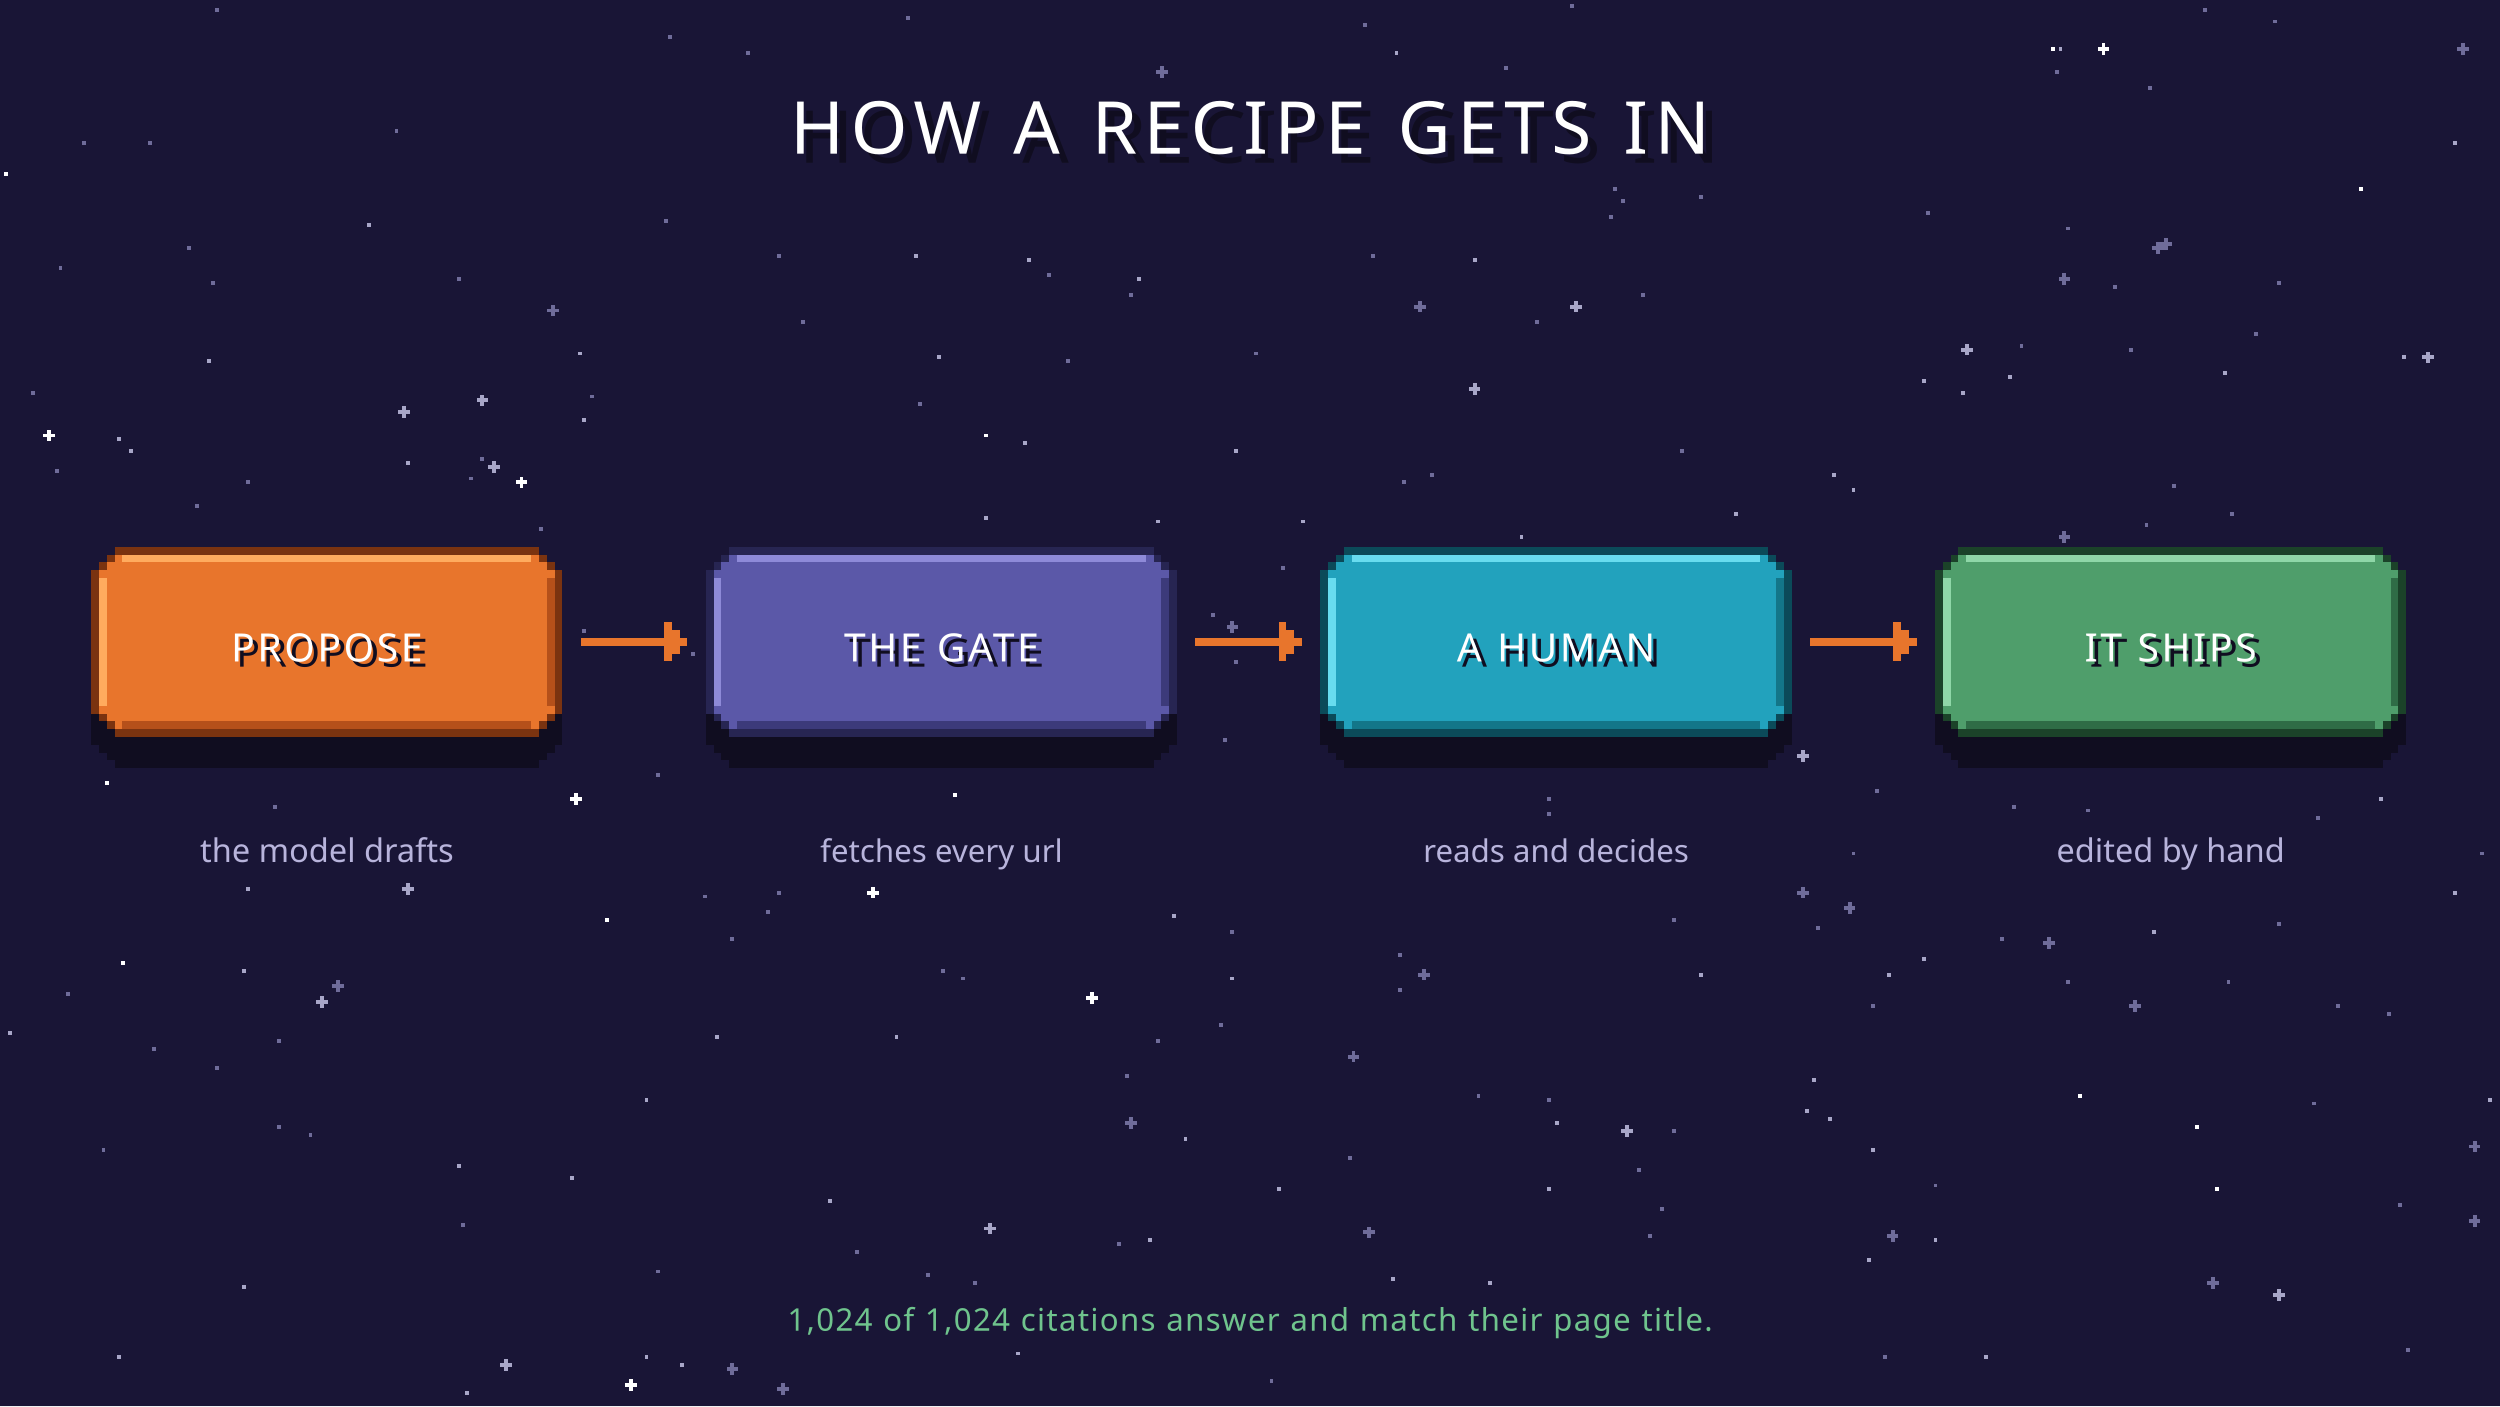
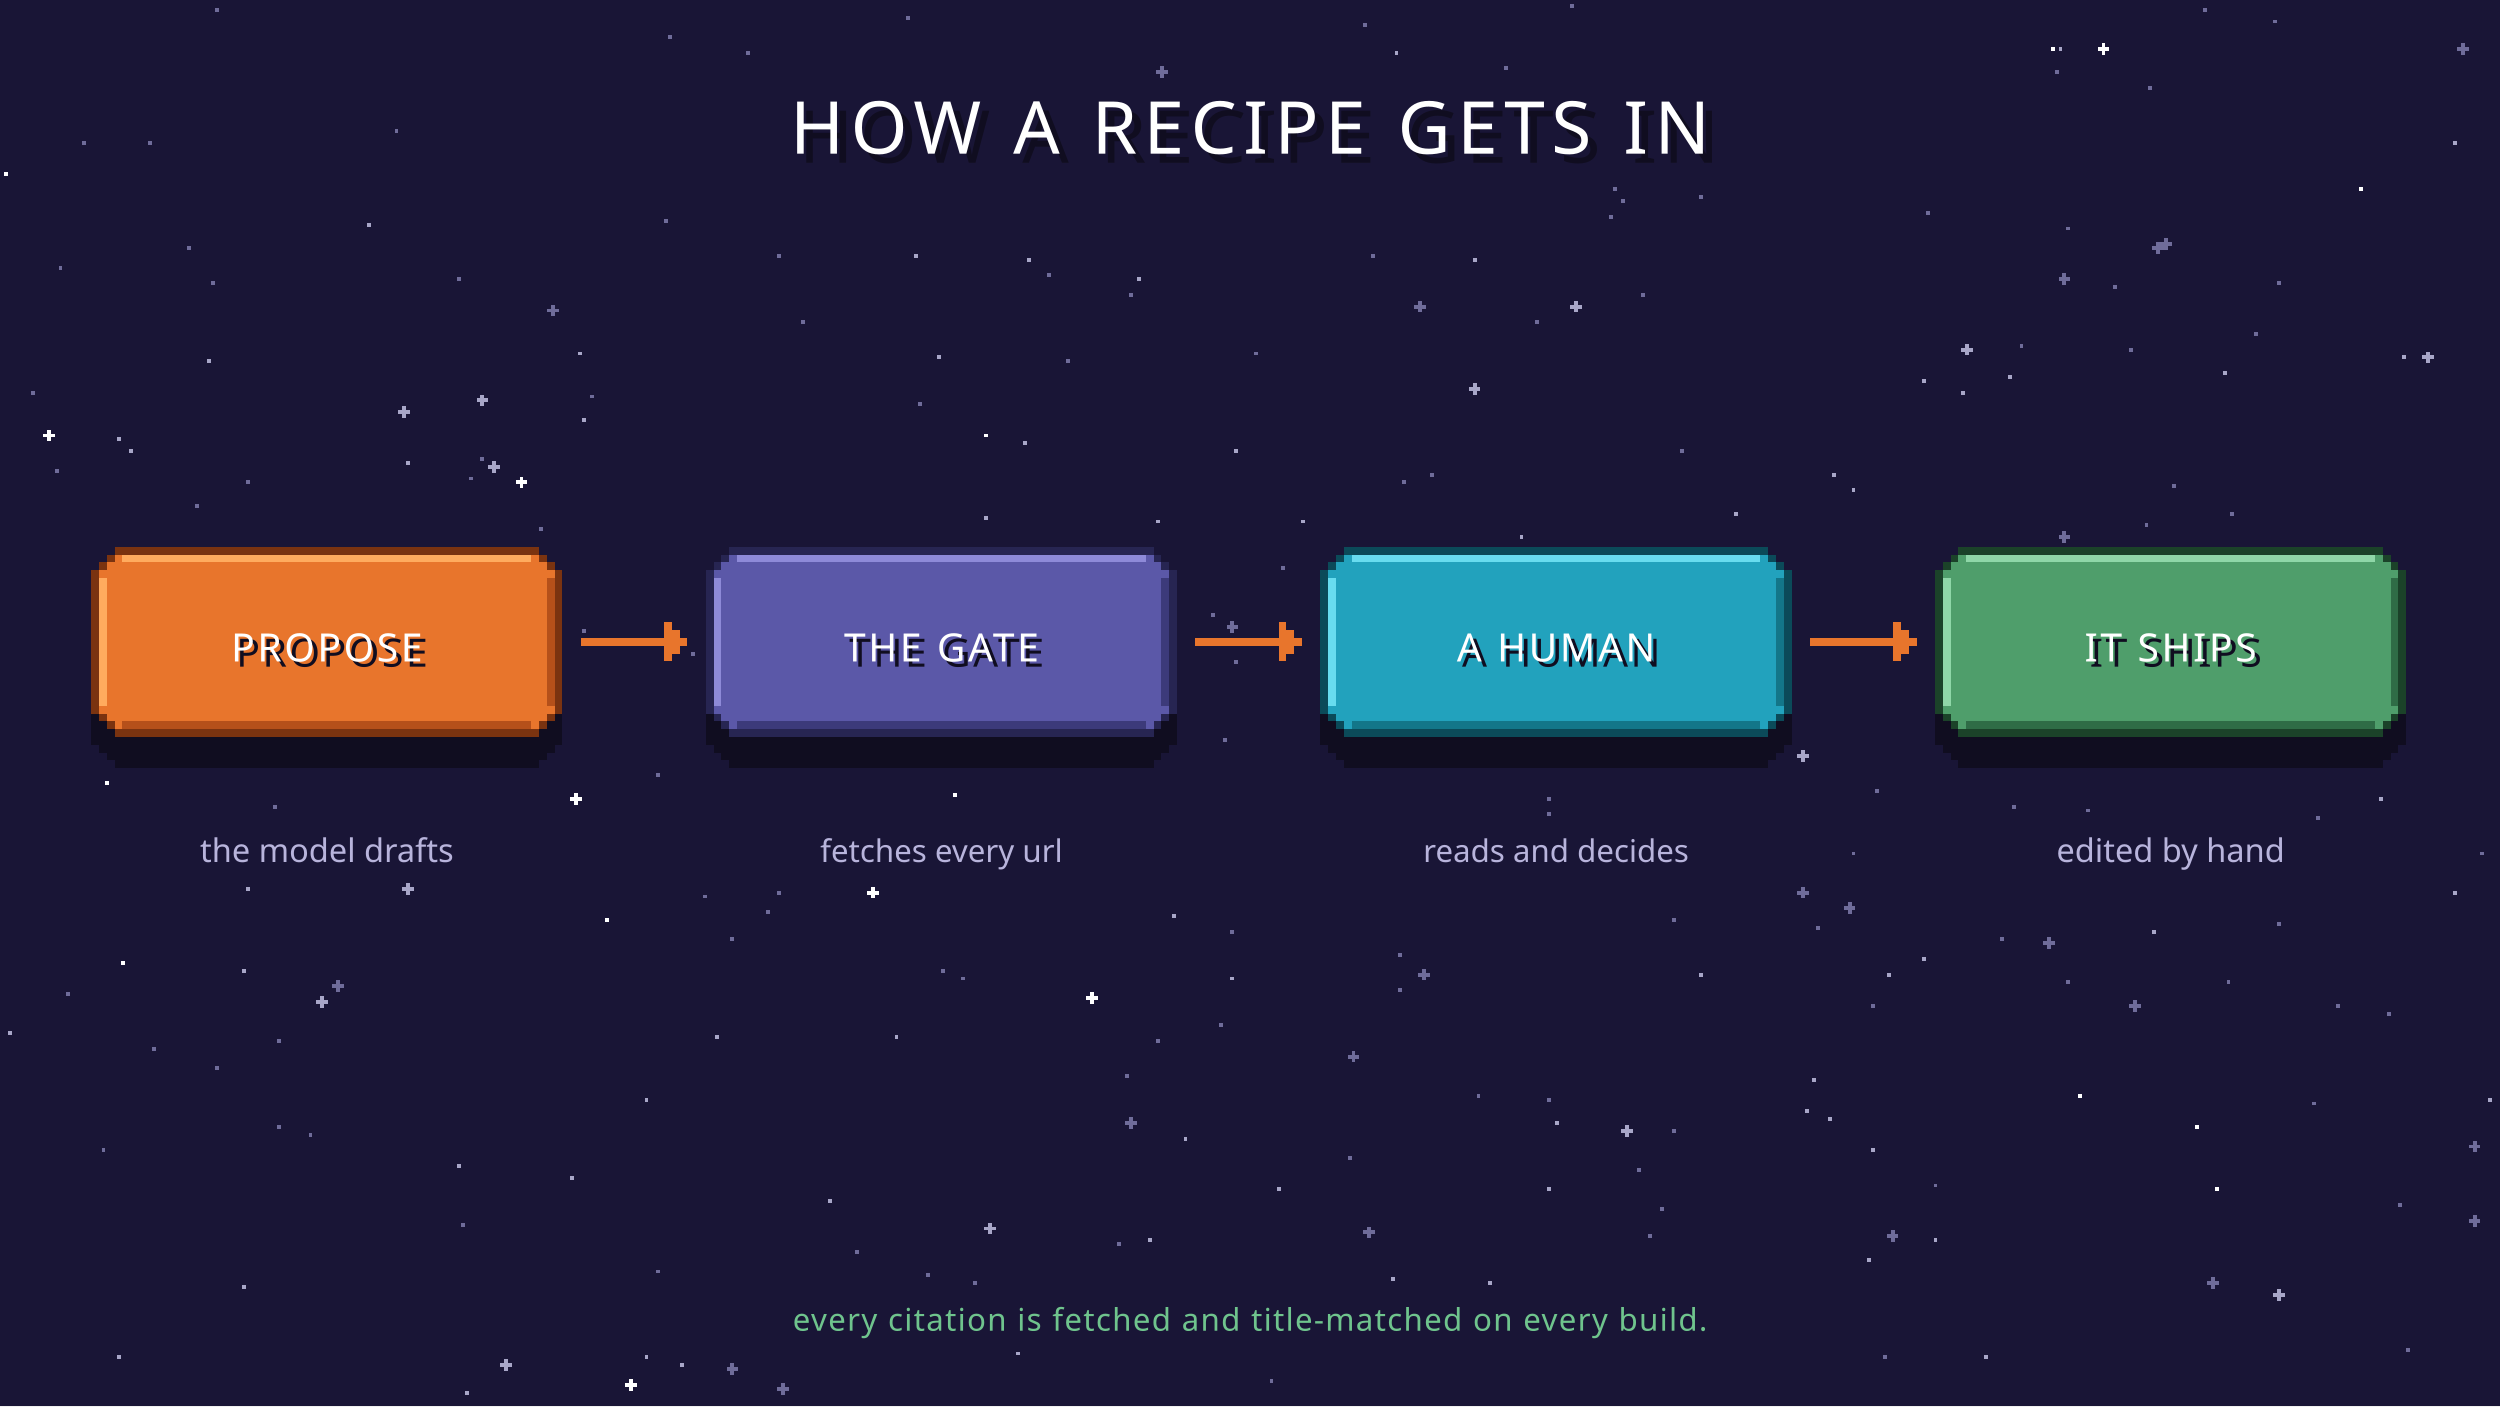
<svg xmlns="http://www.w3.org/2000/svg" width="1920" height="1080" viewBox="0 0 1920 1080" shape-rendering="crispEdges">
  <rect width="1920" height="1080" fill="#191536" />
  <rect x="1668" y="372" width="3" height="3" fill="#6f6c9a" />
  <rect x="360" y="366" width="3" height="3" fill="#6f6c9a" />
  <rect x="186" y="987" width="3" height="3" fill="#a8a6c8" />
  <rect x="1578" y="54" width="3" height="3" fill="#6f6c9a" />
  <rect x="1284" y="867" width="3" height="3" fill="#6f6c9a" />
  <rect x="1131" y="198" width="3" height="3" fill="#a8a6c8" />
  <rect x="597" y="684" width="3" height="3" fill="#6f6c9a" />
  <rect x="1779" y="627" width="3" height="3" fill="#6f6c9a" />
  <rect x="114" y="108" width="3" height="3" fill="#6f6c9a" />
  <rect x="1506" y="300" width="3" height="3" fill="#a8a6c8" />
  <rect x="1614" y="33" width="3" height="3" fill="#ffffff" />
  <rect x="1611" y="36" width="9" height="3" fill="#ffffff" />
  <rect x="1614" y="39" width="3" height="3" fill="#ffffff" />
  <rect x="522" y="1047" width="3" height="3" fill="#a8a6c8" />
  <rect x="1863" y="270" width="3" height="3" fill="#a8a6c8" />
  <rect x="1860" y="273" width="9" height="3" fill="#a8a6c8" />
  <rect x="1863" y="276" width="3" height="3" fill="#a8a6c8" />
  <rect x="165" y="819" width="3" height="3" fill="#6f6c9a" />
  <rect x="786" y="339" width="3" height="3" fill="#a8a6c8" />
  <rect x="1509" y="264" width="3" height="3" fill="#a8a6c8" />
  <rect x="1506" y="267" width="9" height="3" fill="#a8a6c8" />
  <rect x="1509" y="270" width="3" height="3" fill="#a8a6c8" />
  <rect x="1068" y="981" width="3" height="3" fill="#a8a6c8" />
  <rect x="1407" y="363" width="3" height="3" fill="#a8a6c8" />
  <rect x="1602" y="621" width="3" height="3" fill="#6f6c9a" />
  <rect x="93" y="738" width="3" height="3" fill="#ffffff" />
  <rect x="51" y="762" width="3" height="3" fill="#6f6c9a" />
  <rect x="981" y="912" width="3" height="3" fill="#a8a6c8" />
  <rect x="1746" y="15" width="3" height="3" fill="#6f6c9a" />
  <rect x="1422" y="654" width="3" height="3" fill="#6f6c9a" />
  <rect x="1257" y="897" width="3" height="3" fill="#6f6c9a" />
  <rect x="465" y="705" width="3" height="3" fill="#ffffff" />
  <rect x="780" y="1038" width="3" height="3" fill="#a8a6c8" />
  <rect x="1089" y="231" width="3" height="3" fill="#6f6c9a" />
  <rect x="1086" y="234" width="9" height="3" fill="#6f6c9a" />
  <rect x="1089" y="237" width="3" height="3" fill="#6f6c9a" />
  <rect x="354" y="939" width="3" height="3" fill="#6f6c9a" />
  <rect x="561" y="720" width="3" height="3" fill="#6f6c9a" />
  <rect x="78" y="882" width="3" height="3" fill="#6f6c9a" />
  <rect x="1542" y="288" width="3" height="3" fill="#a8a6c8" />
  <rect x="1485" y="951" width="3" height="3" fill="#a8a6c8" />
  <rect x="1395" y="711" width="3" height="3" fill="#6f6c9a" />
  <rect x="1392" y="828" width="3" height="3" fill="#a8a6c8" />
  <rect x="1710" y="753" width="3" height="3" fill="#6f6c9a" />
  <rect x="1827" y="612" width="3" height="3" fill="#a8a6c8" />
  <rect x="1656" y="186" width="3" height="3" fill="#6f6c9a" />
  <rect x="1653" y="189" width="9" height="3" fill="#6f6c9a" />
  <rect x="1656" y="192" width="3" height="3" fill="#6f6c9a" />
  <rect x="1188" y="612" width="3" height="3" fill="#6f6c9a" />
  <rect x="1545" y="618" width="3" height="3" fill="#6f6c9a" />
  <rect x="1239" y="144" width="3" height="3" fill="#6f6c9a" />
  <rect x="1536" y="720" width="3" height="3" fill="#6f6c9a" />
  <rect x="1188" y="624" width="3" height="3" fill="#6f6c9a" />
  <rect x="756" y="333" width="3" height="3" fill="#ffffff" />
  <rect x="36" y="330" width="3" height="3" fill="#ffffff" />
  <rect x="33" y="333" width="9" height="3" fill="#ffffff" />
  <rect x="36" y="336" width="3" height="3" fill="#ffffff" />
  <rect x="804" y="210" width="3" height="3" fill="#6f6c9a" />
  <rect x="1074" y="732" width="3" height="3" fill="#6f6c9a" />
  <rect x="1074" y="759" width="3" height="3" fill="#6f6c9a" />
  <rect x="495" y="843" width="3" height="3" fill="#a8a6c8" />
  <rect x="1899" y="933" width="3" height="3" fill="#6f6c9a" />
  <rect x="1896" y="936" width="9" height="3" fill="#6f6c9a" />
  <rect x="1899" y="939" width="3" height="3" fill="#6f6c9a" />
  <rect x="1290" y="345" width="3" height="3" fill="#6f6c9a" />
  <rect x="3" y="132" width="3" height="3" fill="#ffffff" />
  <rect x="213" y="864" width="3" height="3" fill="#6f6c9a" />
  <rect x="1479" y="162" width="3" height="3" fill="#6f6c9a" />
  <rect x="1905" y="654" width="3" height="3" fill="#6f6c9a" />
  <rect x="399" y="366" width="3" height="3" fill="#ffffff" />
  <rect x="396" y="369" width="9" height="3" fill="#ffffff" />
  <rect x="399" y="372" width="3" height="3" fill="#ffffff" />
  <rect x="309" y="312" width="3" height="3" fill="#a8a6c8" />
  <rect x="306" y="315" width="9" height="3" fill="#a8a6c8" />
  <rect x="309" y="318" width="3" height="3" fill="#a8a6c8" />
  <rect x="819" y="276" width="3" height="3" fill="#6f6c9a" />
  <rect x="1383" y="576" width="3" height="3" fill="#a8a6c8" />
  <rect x="1380" y="579" width="9" height="3" fill="#a8a6c8" />
  <rect x="1383" y="582" width="3" height="3" fill="#a8a6c8" />
  <rect x="1662" y="183" width="3" height="3" fill="#6f6c9a" />
  <rect x="1659" y="186" width="9" height="3" fill="#6f6c9a" />
  <rect x="1662" y="189" width="3" height="3" fill="#6f6c9a" />
  <rect x="150" y="387" width="3" height="3" fill="#6f6c9a" />
  <rect x="438" y="903" width="3" height="3" fill="#a8a6c8" />
  <rect x="369" y="351" width="3" height="3" fill="#6f6c9a" />
  <rect x="144" y="189" width="3" height="3" fill="#6f6c9a" />
  <rect x="378" y="354" width="3" height="3" fill="#a8a6c8" />
  <rect x="375" y="357" width="9" height="3" fill="#a8a6c8" />
  <rect x="378" y="360" width="3" height="3" fill="#a8a6c8" />
  <rect x="504" y="975" width="3" height="3" fill="#6f6c9a" />
  <rect x="1575" y="36" width="3" height="3" fill="#ffffff" />
  <rect x="1452" y="945" width="3" height="3" fill="#6f6c9a" />
  <rect x="1449" y="948" width="9" height="3" fill="#6f6c9a" />
  <rect x="1452" y="951" width="3" height="3" fill="#6f6c9a" />
  <rect x="1842" y="924" width="3" height="3" fill="#6f6c9a" />
  <rect x="561" y="1047" width="3" height="3" fill="#6f6c9a" />
  <rect x="558" y="1050" width="9" height="3" fill="#6f6c9a" />
  <rect x="561" y="1053" width="3" height="3" fill="#6f6c9a" />
  <rect x="453" y="492" width="3" height="3" fill="#6f6c9a" />
  <rect x="447" y="483" width="3" height="3" fill="#6f6c9a" />
  <rect x="1155" y="51" width="3" height="3" fill="#6f6c9a" />
  <rect x="1647" y="402" width="3" height="3" fill="#6f6c9a" />
  <rect x="186" y="744" width="3" height="3" fill="#a8a6c8" />
  <rect x="42" y="360" width="3" height="3" fill="#6f6c9a" />
  <rect x="1098" y="363" width="3" height="3" fill="#6f6c9a" />
  <rect x="1749" y="216" width="3" height="3" fill="#6f6c9a" />
  <rect x="1524" y="1041" width="3" height="3" fill="#a8a6c8" />
  <rect x="1485" y="909" width="3" height="3" fill="#6f6c9a" />
  <rect x="789" y="198" width="3" height="3" fill="#a8a6c8" />
  <rect x="1236" y="165" width="3" height="3" fill="#6f6c9a" />
  <rect x="441" y="609" width="3" height="3" fill="#ffffff" />
  <rect x="438" y="612" width="9" height="3" fill="#ffffff" />
  <rect x="441" y="615" width="3" height="3" fill="#ffffff" />
  <rect x="504" y="594" width="3" height="3" fill="#6f6c9a" />
  <rect x="1476" y="291" width="3" height="3" fill="#a8a6c8" />
  <rect x="1638" y="768" width="3" height="3" fill="#6f6c9a" />
  <rect x="1635" y="771" width="9" height="3" fill="#6f6c9a" />
  <rect x="1638" y="774" width="3" height="3" fill="#6f6c9a" />
  <rect x="159" y="276" width="3" height="3" fill="#a8a6c8" />
  <rect x="948" y="345" width="3" height="3" fill="#a8a6c8" />
  <rect x="1092" y="744" width="3" height="3" fill="#6f6c9a" />
  <rect x="1089" y="747" width="9" height="3" fill="#6f6c9a" />
  <rect x="1092" y="750" width="3" height="3" fill="#6f6c9a" />
  <rect x="1596" y="840" width="3" height="3" fill="#ffffff" />
  <rect x="351" y="894" width="3" height="3" fill="#a8a6c8" />
  <rect x="1209" y="231" width="3" height="3" fill="#a8a6c8" />
  <rect x="1206" y="234" width="9" height="3" fill="#a8a6c8" />
  <rect x="1209" y="237" width="3" height="3" fill="#a8a6c8" />
  <rect x="759" y="939" width="3" height="3" fill="#a8a6c8" />
  <rect x="756" y="942" width="9" height="3" fill="#a8a6c8" />
  <rect x="759" y="945" width="3" height="3" fill="#a8a6c8" />
  <rect x="945" y="714" width="3" height="3" fill="#6f6c9a" />
  <rect x="1188" y="843" width="3" height="3" fill="#6f6c9a" />
  <rect x="312" y="354" width="3" height="3" fill="#a8a6c8" />
  <rect x="387" y="1044" width="3" height="3" fill="#a8a6c8" />
  <rect x="384" y="1047" width="9" height="3" fill="#a8a6c8" />
  <rect x="387" y="1050" width="3" height="3" fill="#a8a6c8" />
  <rect x="162" y="216" width="3" height="3" fill="#6f6c9a" />
  <rect x="1188" y="912" width="3" height="3" fill="#a8a6c8" />
  <rect x="1749" y="708" width="3" height="3" fill="#6f6c9a" />
  <rect x="246" y="765" width="3" height="3" fill="#a8a6c8" />
  <rect x="243" y="768" width="9" height="3" fill="#a8a6c8" />
  <rect x="246" y="771" width="3" height="3" fill="#a8a6c8" />
  <rect x="210" y="618" width="3" height="3" fill="#6f6c9a" />
  <rect x="483" y="1059" width="3" height="3" fill="#ffffff" />
  <rect x="480" y="1062" width="9" height="3" fill="#ffffff" />
  <rect x="483" y="1065" width="3" height="3" fill="#ffffff" />
  <rect x="1077" y="369" width="3" height="3" fill="#6f6c9a" />
  <rect x="1134" y="840" width="3" height="3" fill="#6f6c9a" />
  <rect x="597" y="195" width="3" height="3" fill="#6f6c9a" />
  <rect x="1422" y="375" width="3" height="3" fill="#a8a6c8" />
  <rect x="90" y="1041" width="3" height="3" fill="#a8a6c8" />
  <rect x="303" y="99" width="3" height="3" fill="#6f6c9a" />
  <rect x="900" y="702" width="3" height="3" fill="#a8a6c8" />
  <rect x="1650" y="66" width="3" height="3" fill="#6f6c9a" />
  <rect x="723" y="744" width="3" height="3" fill="#6f6c9a" />
  <rect x="1701" y="912" width="3" height="3" fill="#ffffff" />
  <rect x="1692" y="6" width="3" height="3" fill="#6f6c9a" />
  <rect x="1275" y="927" width="3" height="3" fill="#6f6c9a" />
  <rect x="1266" y="948" width="3" height="3" fill="#6f6c9a" />
  <rect x="864" y="825" width="3" height="3" fill="#6f6c9a" />
  <rect x="1143" y="984" width="3" height="3" fill="#a8a6c8" />
  <rect x="963" y="270" width="3" height="3" fill="#6f6c9a" />
  <rect x="1419" y="693" width="3" height="3" fill="#6f6c9a" />
  <rect x="1416" y="696" width="9" height="3" fill="#6f6c9a" />
  <rect x="1419" y="699" width="3" height="3" fill="#6f6c9a" />
  <rect x="90" y="336" width="3" height="3" fill="#a8a6c8" />
  <rect x="282" y="171" width="3" height="3" fill="#a8a6c8" />
  <rect x="702" y="195" width="3" height="3" fill="#a8a6c8" />
  <rect x="1449" y="747" width="3" height="3" fill="#a8a6c8" />
  <rect x="45" y="204" width="3" height="3" fill="#6f6c9a" />
  <rect x="1167" y="411" width="3" height="3" fill="#a8a6c8" />
  <rect x="1305" y="150" width="3" height="3" fill="#6f6c9a" />
  <rect x="930" y="471" width="3" height="3" fill="#6f6c9a" />
  <rect x="588" y="699" width="3" height="3" fill="#6f6c9a" />
  <rect x="1446" y="1041" width="3" height="3" fill="#6f6c9a" />
  <rect x="6" y="792" width="3" height="3" fill="#a8a6c8" />
  <rect x="636" y="921" width="3" height="3" fill="#a8a6c8" />
  <rect x="189" y="681" width="3" height="3" fill="#a8a6c8" />
  <rect x="705" y="309" width="3" height="3" fill="#6f6c9a" />
  <rect x="984" y="435" width="3" height="3" fill="#6f6c9a" />
  <rect x="1635" y="267" width="3" height="3" fill="#6f6c9a" />
  <rect x="1260" y="225" width="3" height="3" fill="#6f6c9a" />
  <rect x="1794" y="771" width="3" height="3" fill="#6f6c9a" />
  <rect x="447" y="321" width="3" height="3" fill="#a8a6c8" />
  <rect x="1749" y="990" width="3" height="3" fill="#a8a6c8" />
  <rect x="1746" y="993" width="9" height="3" fill="#a8a6c8" />
  <rect x="1749" y="996" width="3" height="3" fill="#a8a6c8" />
  <rect x="711" y="978" width="3" height="3" fill="#6f6c9a" />
  <rect x="867" y="225" width="3" height="3" fill="#6f6c9a" />
  <rect x="1131" y="294" width="3" height="3" fill="#a8a6c8" />
  <rect x="1128" y="297" width="9" height="3" fill="#a8a6c8" />
  <rect x="1131" y="300" width="3" height="3" fill="#a8a6c8" />
  <rect x="1623" y="219" width="3" height="3" fill="#6f6c9a" />
  <rect x="369" y="303" width="3" height="3" fill="#a8a6c8" />
  <rect x="366" y="306" width="9" height="3" fill="#a8a6c8" />
  <rect x="369" y="309" width="3" height="3" fill="#a8a6c8" />
  <rect x="117" y="804" width="3" height="3" fill="#6f6c9a" />
  <rect x="1884" y="108" width="3" height="3" fill="#a8a6c8" />
  <rect x="1845" y="273" width="3" height="3" fill="#a8a6c8" />
  <rect x="1776" y="846" width="3" height="3" fill="#6f6c9a" />
  <rect x="837" y="762" width="3" height="3" fill="#ffffff" />
  <rect x="834" y="765" width="9" height="3" fill="#ffffff" />
  <rect x="837" y="768" width="3" height="3" fill="#ffffff" />
  <rect x="63" y="108" width="3" height="3" fill="#6f6c9a" />
  <rect x="1284" y="705" width="3" height="3" fill="#6f6c9a" />
  <rect x="237" y="870" width="3" height="3" fill="#6f6c9a" />
  <rect x="1584" y="408" width="3" height="3" fill="#6f6c9a" />
  <rect x="1581" y="411" width="9" height="3" fill="#6f6c9a" />
  <rect x="1584" y="414" width="3" height="3" fill="#6f6c9a" />
  <rect x="867" y="861" width="3" height="3" fill="#a8a6c8" />
  <rect x="888" y="798" width="3" height="3" fill="#6f6c9a" />
  <rect x="1206" y="3" width="3" height="3" fill="#6f6c9a" />
  <rect x="1572" y="720" width="3" height="3" fill="#6f6c9a" />
  <rect x="1569" y="723" width="9" height="3" fill="#6f6c9a" />
  <rect x="1572" y="726" width="3" height="3" fill="#6f6c9a" />
  <rect x="1440" y="606" width="3" height="3" fill="#6f6c9a" />
  <rect x="1899" y="876" width="3" height="3" fill="#6f6c9a" />
  <rect x="1896" y="879" width="9" height="3" fill="#6f6c9a" />
  <rect x="1899" y="882" width="3" height="3" fill="#6f6c9a" />
  <rect x="423" y="234" width="3" height="3" fill="#6f6c9a" />
  <rect x="420" y="237" width="9" height="3" fill="#6f6c9a" />
  <rect x="423" y="240" width="3" height="3" fill="#6f6c9a" />
  <rect x="1812" y="144" width="3" height="3" fill="#ffffff" />
  <rect x="1053" y="195" width="3" height="3" fill="#6f6c9a" />
  <rect x="531" y="501" width="3" height="3" fill="#6f6c9a" />
  <rect x="1731" y="255" width="3" height="3" fill="#6f6c9a" />
  <rect x="351" y="213" width="3" height="3" fill="#6f6c9a" />
  <rect x="747" y="984" width="3" height="3" fill="#6f6c9a" />
  <rect x="165" y="6" width="3" height="3" fill="#6f6c9a" />
  <rect x="1476" y="735" width="3" height="3" fill="#a8a6c8" />
  <rect x="1686" y="864" width="3" height="3" fill="#ffffff" />
  <rect x="453" y="303" width="3" height="3" fill="#6f6c9a" />
  <rect x="189" y="369" width="3" height="3" fill="#6f6c9a" />
  <rect x="414" y="405" width="3" height="3" fill="#6f6c9a" />
  <rect x="312" y="678" width="3" height="3" fill="#a8a6c8" />
  <rect x="309" y="681" width="9" height="3" fill="#a8a6c8" />
  <rect x="312" y="684" width="3" height="3" fill="#a8a6c8" />
  <rect x="1434" y="966" width="3" height="3" fill="#a8a6c8" />
  <rect x="1245" y="153" width="3" height="3" fill="#6f6c9a" />
  <rect x="1653" y="714" width="3" height="3" fill="#a8a6c8" />
  <rect x="213" y="798" width="3" height="3" fill="#6f6c9a" />
  <rect x="357" y="1068" width="3" height="3" fill="#a8a6c8" />
  <rect x="600" y="1062" width="3" height="3" fill="#6f6c9a" />
  <rect x="597" y="1065" width="9" height="3" fill="#6f6c9a" />
  <rect x="600" y="1068" width="3" height="3" fill="#6f6c9a" />
  <rect x="1551" y="264" width="3" height="3" fill="#6f6c9a" />
  <rect x="948" y="507" width="3" height="3" fill="#6f6c9a" />
  <rect x="1071" y="39" width="3" height="3" fill="#a8a6c8" />
  <rect x="1305" y="747" width="3" height="3" fill="#a8a6c8" />
  <rect x="1332" y="393" width="3" height="3" fill="#a8a6c8" />
  <rect x="1890" y="33" width="3" height="3" fill="#6f6c9a" />
  <rect x="1887" y="36" width="9" height="3" fill="#6f6c9a" />
  <rect x="1890" y="39" width="3" height="3" fill="#6f6c9a" />
  <rect x="1587" y="753" width="3" height="3" fill="#6f6c9a" />
  <rect x="732" y="609" width="3" height="3" fill="#ffffff" />
  <rect x="1437" y="882" width="3" height="3" fill="#a8a6c8" />
  <rect x="657" y="960" width="3" height="3" fill="#6f6c9a" />
  <rect x="1248" y="864" width="3" height="3" fill="#a8a6c8" />
  <rect x="1245" y="867" width="9" height="3" fill="#a8a6c8" />
  <rect x="1248" y="870" width="3" height="3" fill="#a8a6c8" />
  <rect x="975" y="1059" width="3" height="3" fill="#6f6c9a" />
  <rect x="720" y="273" width="3" height="3" fill="#a8a6c8" />
  <rect x="99" y="345" width="3" height="3" fill="#a8a6c8" />
  <rect x="873" y="213" width="3" height="3" fill="#a8a6c8" />
  <rect x="696" y="12" width="3" height="3" fill="#6f6c9a" />
  <rect x="513" y="27" width="3" height="3" fill="#6f6c9a" />
  <rect x="1911" y="843" width="3" height="3" fill="#a8a6c8" />
  <rect x="1194" y="861" width="3" height="3" fill="#a8a6c8" />
  <rect x="1584" y="210" width="3" height="3" fill="#6f6c9a" />
  <rect x="1581" y="213" width="9" height="3" fill="#6f6c9a" />
  <rect x="1584" y="216" width="3" height="3" fill="#6f6c9a" />
  <rect x="945" y="750" width="3" height="3" fill="#a8a6c8" />
  <rect x="888" y="399" width="3" height="3" fill="#a8a6c8" />
  <rect x="1179" y="246" width="3" height="3" fill="#6f6c9a" />
  <rect x="1713" y="393" width="3" height="3" fill="#6f6c9a" />
  <rect x="1833" y="777" width="3" height="3" fill="#6f6c9a" />
  <rect x="549" y="795" width="3" height="3" fill="#a8a6c8" />
  <rect x="756" y="396" width="3" height="3" fill="#a8a6c8" />
  <rect x="858" y="954" width="3" height="3" fill="#6f6c9a" />
  <rect x="891" y="51" width="3" height="3" fill="#6f6c9a" />
  <rect x="888" y="54" width="9" height="3" fill="#6f6c9a" />
  <rect x="891" y="57" width="3" height="3" fill="#6f6c9a" />
  <rect x="1047" y="18" width="3" height="3" fill="#6f6c9a" />
  <rect x="1848" y="1035" width="3" height="3" fill="#6f6c9a" />
  <rect x="444" y="270" width="3" height="3" fill="#a8a6c8" />
  <rect x="1581" y="36" width="3" height="3" fill="#a8a6c8" />
  <rect x="573" y="39" width="3" height="3" fill="#6f6c9a" />
  <rect x="687" y="795" width="3" height="3" fill="#a8a6c8" />
  <rect x="615" y="246" width="3" height="3" fill="#6f6c9a" />
  <rect x="510" y="168" width="3" height="3" fill="#6f6c9a" />
  <rect x="1386" y="852" width="3" height="3" fill="#a8a6c8" />
  <rect x="882" y="951" width="3" height="3" fill="#a8a6c8" />
  <rect x="945" y="477" width="3" height="3" fill="#6f6c9a" />
  <rect x="942" y="480" width="9" height="3" fill="#6f6c9a" />
  <rect x="945" y="483" width="3" height="3" fill="#6f6c9a" />
  <rect x="540" y="687" width="3" height="3" fill="#6f6c9a" />
  <rect x="495" y="1041" width="3" height="3" fill="#a8a6c8" />
  <rect x="1404" y="858" width="3" height="3" fill="#a8a6c8" />
  <rect x="81" y="600" width="3" height="3" fill="#ffffff" />
  <rect x="1050" y="942" width="3" height="3" fill="#6f6c9a" />
  <rect x="1047" y="945" width="9" height="3" fill="#6f6c9a" />
  <rect x="1050" y="948" width="3" height="3" fill="#6f6c9a" />
  <rect x="909" y="873" width="3" height="3" fill="#a8a6c8" />
  <rect x="1038" y="807" width="3" height="3" fill="#6f6c9a" />
  <rect x="1035" y="810" width="9" height="3" fill="#6f6c9a" />
  <rect x="1038" y="813" width="3" height="3" fill="#6f6c9a" />
  <rect x="1698" y="981" width="3" height="3" fill="#6f6c9a" />
  <rect x="1695" y="984" width="9" height="3" fill="#6f6c9a" />
  <rect x="1698" y="987" width="3" height="3" fill="#6f6c9a" />
  <rect x="738" y="750" width="3" height="3" fill="#6f6c9a" />
  <rect x="258" y="753" width="3" height="3" fill="#6f6c9a" />
  <rect x="255" y="756" width="9" height="3" fill="#6f6c9a" />
  <rect x="258" y="759" width="3" height="3" fill="#6f6c9a" />
  <rect x="939" y="567" width="3" height="3" fill="#6f6c9a" />
  <rect x="1884" y="684" width="3" height="3" fill="#a8a6c8" />
  <rect x="1035" y="888" width="3" height="3" fill="#6f6c9a" />
  <rect x="669" y="681" width="3" height="3" fill="#ffffff" />
  <rect x="666" y="684" width="9" height="3" fill="#ffffff" />
  <rect x="669" y="687" width="3" height="3" fill="#ffffff" />
  <rect x="867" y="858" width="3" height="3" fill="#6f6c9a" />
  <rect x="864" y="861" width="9" height="3" fill="#6f6c9a" />
  <rect x="867" y="864" width="3" height="3" fill="#6f6c9a" />
  <rect x="24" y="300" width="3" height="3" fill="#6f6c9a" />
  <rect x="1707" y="285" width="3" height="3" fill="#a8a6c8" />
  <rect x="999" y="399" width="3" height="3" fill="#a8a6c8" />
  <rect x="1587" y="174" width="3" height="3" fill="#6f6c9a" />
  <rect x="1437" y="771" width="3" height="3" fill="#6f6c9a" />
  <rect x="936" y="786" width="3" height="3" fill="#6f6c9a" />
  <rect x="1383" y="681" width="3" height="3" fill="#6f6c9a" />
  <rect x="1380" y="684" width="9" height="3" fill="#6f6c9a" />
  <rect x="1383" y="687" width="3" height="3" fill="#6f6c9a" />
  <text x="967" y="125" font-family="'Press Start 2P'" font-size="56" text-anchor="middle" letter-spacing="5" fill="#100d20">HOW A RECIPE GETS IN</text>
  <text x="960" y="118" font-family="'Press Start 2P'" font-size="56" text-anchor="middle" letter-spacing="5" fill="#ffffff">HOW A RECIPE GETS IN</text>
  <polygon points="94,444 408,444 408,444 414,444 414,450 414,450 420,450 420,456 420,456 426,456 426,462 426,462 432,462 432,468 432,468 432,566 432,566 432,572 426,572 426,572 426,578 420,578 420,578 420,584 414,584 414,584 414,590 408,590 408,590 94,590 94,590 88,590 88,584 88,584 82,584 82,578 82,578 76,578 76,572 76,572 70,572 70,566 70,566 70,468 70,468 70,462 76,462 76,462 76,456 82,456 82,456 82,450 88,450 88,450 88,444 94,444" fill="#100d20" />
  <polygon points="94,420 408,420 408,420 414,420 414,426 414,426 420,426 420,432 420,432 426,432 426,438 426,438 432,438 432,444 432,444 432,542 432,542 432,548 426,548 426,548 426,554 420,554 420,554 420,560 414,560 414,560 414,566 408,566 408,566 94,566 94,566 88,566 88,560 88,560 82,560 82,554 82,554 76,554 76,548 76,548 70,548 70,542 70,542 70,444 70,444 70,438 76,438 76,438 76,432 82,432 82,432 82,426 88,426 88,426 88,420 94,420" fill="#7a3310" />
  <polygon points="94,426 408,426 408,426 414,426 414,432 414,432 420,432 420,438 420,438 426,438 426,444 426,444 426,542 426,542 426,548 420,548 420,548 420,554 414,554 414,554 414,560 408,560 408,560 94,560 94,560 88,560 88,554 88,554 82,554 82,548 82,548 76,548 76,542 76,542 76,444 76,444 76,438 82,438 82,438 82,432 88,432 88,432 88,426 94,426" fill="#e8752c" />
  <rect x="94" y="426" width="314" height="6" fill="#ffab5e" />
  <rect x="76" y="444" width="6" height="98" fill="#ffab5e" />
  <rect x="94" y="554" width="314" height="6" fill="#b5501a" />
  <rect x="420" y="444" width="6" height="98" fill="#b5501a" />
  <text x="255" y="512" font-family="'Press Start 2P'" font-size="30" text-anchor="middle" letter-spacing="2" fill="#100d20">PROPOSE</text>
  <text x="251" y="508" font-family="'Press Start 2P'" font-size="30" text-anchor="middle" letter-spacing="2" fill="#ffffff">PROPOSE</text>
  <text x="251" y="662" font-family="'Press Start 2P'" font-size="25" text-anchor="middle" letter-spacing="0" fill="#b8b4dc">the model drafts</text>
  <rect x="446" y="490" width="64" height="6" fill="#e8752c" />
  <rect x="522" y="490" width="6" height="6" fill="#e8752c" />
  <rect x="516" y="484" width="6" height="18" fill="#e8752c" />
  <rect x="510" y="478" width="6" height="30" fill="#e8752c" />
  <polygon points="566,444 880,444 880,444 886,444 886,450 886,450 892,450 892,456 892,456 898,456 898,462 898,462 904,462 904,468 904,468 904,566 904,566 904,572 898,572 898,572 898,578 892,578 892,578 892,584 886,584 886,584 886,590 880,590 880,590 566,590 566,590 560,590 560,584 560,584 554,584 554,578 554,578 548,578 548,572 548,572 542,572 542,566 542,566 542,468 542,468 542,462 548,462 548,462 548,456 554,456 554,456 554,450 560,450 560,450 560,444 566,444" fill="#100d20" />
  <polygon points="566,420 880,420 880,420 886,420 886,426 886,426 892,426 892,432 892,432 898,432 898,438 898,438 904,438 904,444 904,444 904,542 904,542 904,548 898,548 898,548 898,554 892,554 892,554 892,560 886,560 886,560 886,566 880,566 880,566 566,566 566,566 560,566 560,560 560,560 554,560 554,554 554,554 548,554 548,548 548,548 542,548 542,542 542,542 542,444 542,444 542,438 548,438 548,438 548,432 554,432 554,432 554,426 560,426 560,426 560,420 566,420" fill="#272552" />
  <polygon points="566,426 880,426 880,426 886,426 886,432 886,432 892,432 892,438 892,438 898,438 898,444 898,444 898,542 898,542 898,548 892,548 892,548 892,554 886,554 886,554 886,560 880,560 880,560 566,560 566,560 560,560 560,554 560,554 554,554 554,548 554,548 548,548 548,542 548,542 548,444 548,444 548,438 554,438 554,438 554,432 560,432 560,432 560,426 566,426" fill="#5b58a8" />
  <rect x="566" y="426" width="314" height="6" fill="#8e8ad8" />
  <rect x="548" y="444" width="6" height="98" fill="#8e8ad8" />
  <rect x="566" y="554" width="314" height="6" fill="#3c3a7a" />
  <rect x="892" y="444" width="6" height="98" fill="#3c3a7a" />
  <text x="727" y="512" font-family="'Press Start 2P'" font-size="30" text-anchor="middle" letter-spacing="2" fill="#100d20">THE GATE</text>
  <text x="723" y="508" font-family="'Press Start 2P'" font-size="30" text-anchor="middle" letter-spacing="2" fill="#ffffff">THE GATE</text>
  <text x="723" y="662" font-family="'Press Start 2P'" font-size="24" text-anchor="middle" letter-spacing="0" fill="#b8b4dc">fetches every url</text>
  <rect x="918" y="490" width="64" height="6" fill="#e8752c" />
  <rect x="994" y="490" width="6" height="6" fill="#e8752c" />
  <rect x="988" y="484" width="6" height="18" fill="#e8752c" />
  <rect x="982" y="478" width="6" height="30" fill="#e8752c" />
  <polygon points="1038,444 1352,444 1352,444 1358,444 1358,450 1358,450 1364,450 1364,456 1364,456 1370,456 1370,462 1370,462 1376,462 1376,468 1376,468 1376,566 1376,566 1376,572 1370,572 1370,572 1370,578 1364,578 1364,578 1364,584 1358,584 1358,584 1358,590 1352,590 1352,590 1038,590 1038,590 1032,590 1032,584 1032,584 1026,584 1026,578 1026,578 1020,578 1020,572 1020,572 1014,572 1014,566 1014,566 1014,468 1014,468 1014,462 1020,462 1020,462 1020,456 1026,456 1026,456 1026,450 1032,450 1032,450 1032,444 1038,444" fill="#100d20" />
  <polygon points="1038,420 1352,420 1352,420 1358,420 1358,426 1358,426 1364,426 1364,432 1364,432 1370,432 1370,438 1370,438 1376,438 1376,444 1376,444 1376,542 1376,542 1376,548 1370,548 1370,548 1370,554 1364,554 1364,554 1364,560 1358,560 1358,560 1358,566 1352,566 1352,566 1038,566 1038,566 1032,566 1032,560 1032,560 1026,560 1026,554 1026,554 1020,554 1020,548 1020,548 1014,548 1014,542 1014,542 1014,444 1014,444 1014,438 1020,438 1020,438 1020,432 1026,432 1026,432 1026,426 1032,426 1032,426 1032,420 1038,420" fill="#0b4a59" />
  <polygon points="1038,426 1352,426 1352,426 1358,426 1358,432 1358,432 1364,432 1364,438 1364,438 1370,438 1370,444 1370,444 1370,542 1370,542 1370,548 1364,548 1364,548 1364,554 1358,554 1358,554 1358,560 1352,560 1352,560 1038,560 1038,560 1032,560 1032,554 1032,554 1026,554 1026,548 1026,548 1020,548 1020,542 1020,542 1020,444 1020,444 1020,438 1026,438 1026,438 1026,432 1032,432 1032,432 1032,426 1038,426" fill="#22a2bd" />
  <rect x="1038" y="426" width="314" height="6" fill="#68dcef" />
  <rect x="1020" y="444" width="6" height="98" fill="#68dcef" />
  <rect x="1038" y="554" width="314" height="6" fill="#137689" />
  <rect x="1364" y="444" width="6" height="98" fill="#137689" />
  <text x="1199" y="512" font-family="'Press Start 2P'" font-size="30" text-anchor="middle" letter-spacing="2" fill="#100d20">A HUMAN</text>
  <text x="1195" y="508" font-family="'Press Start 2P'" font-size="30" text-anchor="middle" letter-spacing="2" fill="#ffffff">A HUMAN</text>
  <text x="1195" y="662" font-family="'Press Start 2P'" font-size="24" text-anchor="middle" letter-spacing="0" fill="#b8b4dc">reads and decides</text>
  <rect x="1390" y="490" width="64" height="6" fill="#e8752c" />
  <rect x="1466" y="490" width="6" height="6" fill="#e8752c" />
  <rect x="1460" y="484" width="6" height="18" fill="#e8752c" />
  <rect x="1454" y="478" width="6" height="30" fill="#e8752c" />
  <polygon points="1510,444 1824,444 1824,444 1830,444 1830,450 1830,450 1836,450 1836,456 1836,456 1842,456 1842,462 1842,462 1848,462 1848,468 1848,468 1848,566 1848,566 1848,572 1842,572 1842,572 1842,578 1836,578 1836,578 1836,584 1830,584 1830,584 1830,590 1824,590 1824,590 1510,590 1510,590 1504,590 1504,584 1504,584 1498,584 1498,578 1498,578 1492,578 1492,572 1492,572 1486,572 1486,566 1486,566 1486,468 1486,468 1486,462 1492,462 1492,462 1492,456 1498,456 1498,456 1498,450 1504,450 1504,450 1504,444 1510,444" fill="#100d20" />
  <polygon points="1510,420 1824,420 1824,420 1830,420 1830,426 1830,426 1836,426 1836,432 1836,432 1842,432 1842,438 1842,438 1848,438 1848,444 1848,444 1848,542 1848,542 1848,548 1842,548 1842,548 1842,554 1836,554 1836,554 1836,560 1830,560 1830,560 1830,566 1824,566 1824,566 1510,566 1510,566 1504,566 1504,560 1504,560 1498,560 1498,554 1498,554 1492,554 1492,548 1492,548 1486,548 1486,542 1486,542 1486,444 1486,444 1486,438 1492,438 1492,438 1492,432 1498,432 1498,432 1498,426 1504,426 1504,426 1504,420 1510,420" fill="#1b4229" />
  <polygon points="1510,426 1824,426 1824,426 1830,426 1830,432 1830,432 1836,432 1836,438 1836,438 1842,438 1842,444 1842,444 1842,542 1842,542 1842,548 1836,548 1836,548 1836,554 1830,554 1830,554 1830,560 1824,560 1824,560 1510,560 1510,560 1504,560 1504,554 1504,554 1498,554 1498,548 1498,548 1492,548 1492,542 1492,542 1492,444 1492,444 1492,438 1498,438 1498,438 1498,432 1504,432 1504,432 1504,426 1510,426" fill="#4f9e6b" />
  <rect x="1510" y="426" width="314" height="6" fill="#8fd7a8" />
  <rect x="1492" y="444" width="6" height="98" fill="#8fd7a8" />
  <rect x="1510" y="554" width="314" height="6" fill="#2f6c46" />
  <rect x="1836" y="444" width="6" height="98" fill="#2f6c46" />
  <text x="1671" y="512" font-family="'Press Start 2P'" font-size="30" text-anchor="middle" letter-spacing="2" fill="#100d20">IT SHIPS</text>
  <text x="1667" y="508" font-family="'Press Start 2P'" font-size="30" text-anchor="middle" letter-spacing="2" fill="#ffffff">IT SHIPS</text>
  <text x="1667" y="662" font-family="'Press Start 2P'" font-size="25" text-anchor="middle" letter-spacing="0" fill="#b8b4dc">edited by hand</text>
-   <text x="960" y="1022" font-family="'Press Start 2P'" font-size="24" text-anchor="middle" letter-spacing="1" fill="#6fc48d">1,024 of 1,024 citations answer and match their page title.</text>
+   <text x="960" y="1022" font-family="'Press Start 2P'" font-size="24" text-anchor="middle" letter-spacing="1" fill="#6fc48d">every citation is fetched and title-matched on every build.</text>
</svg>
